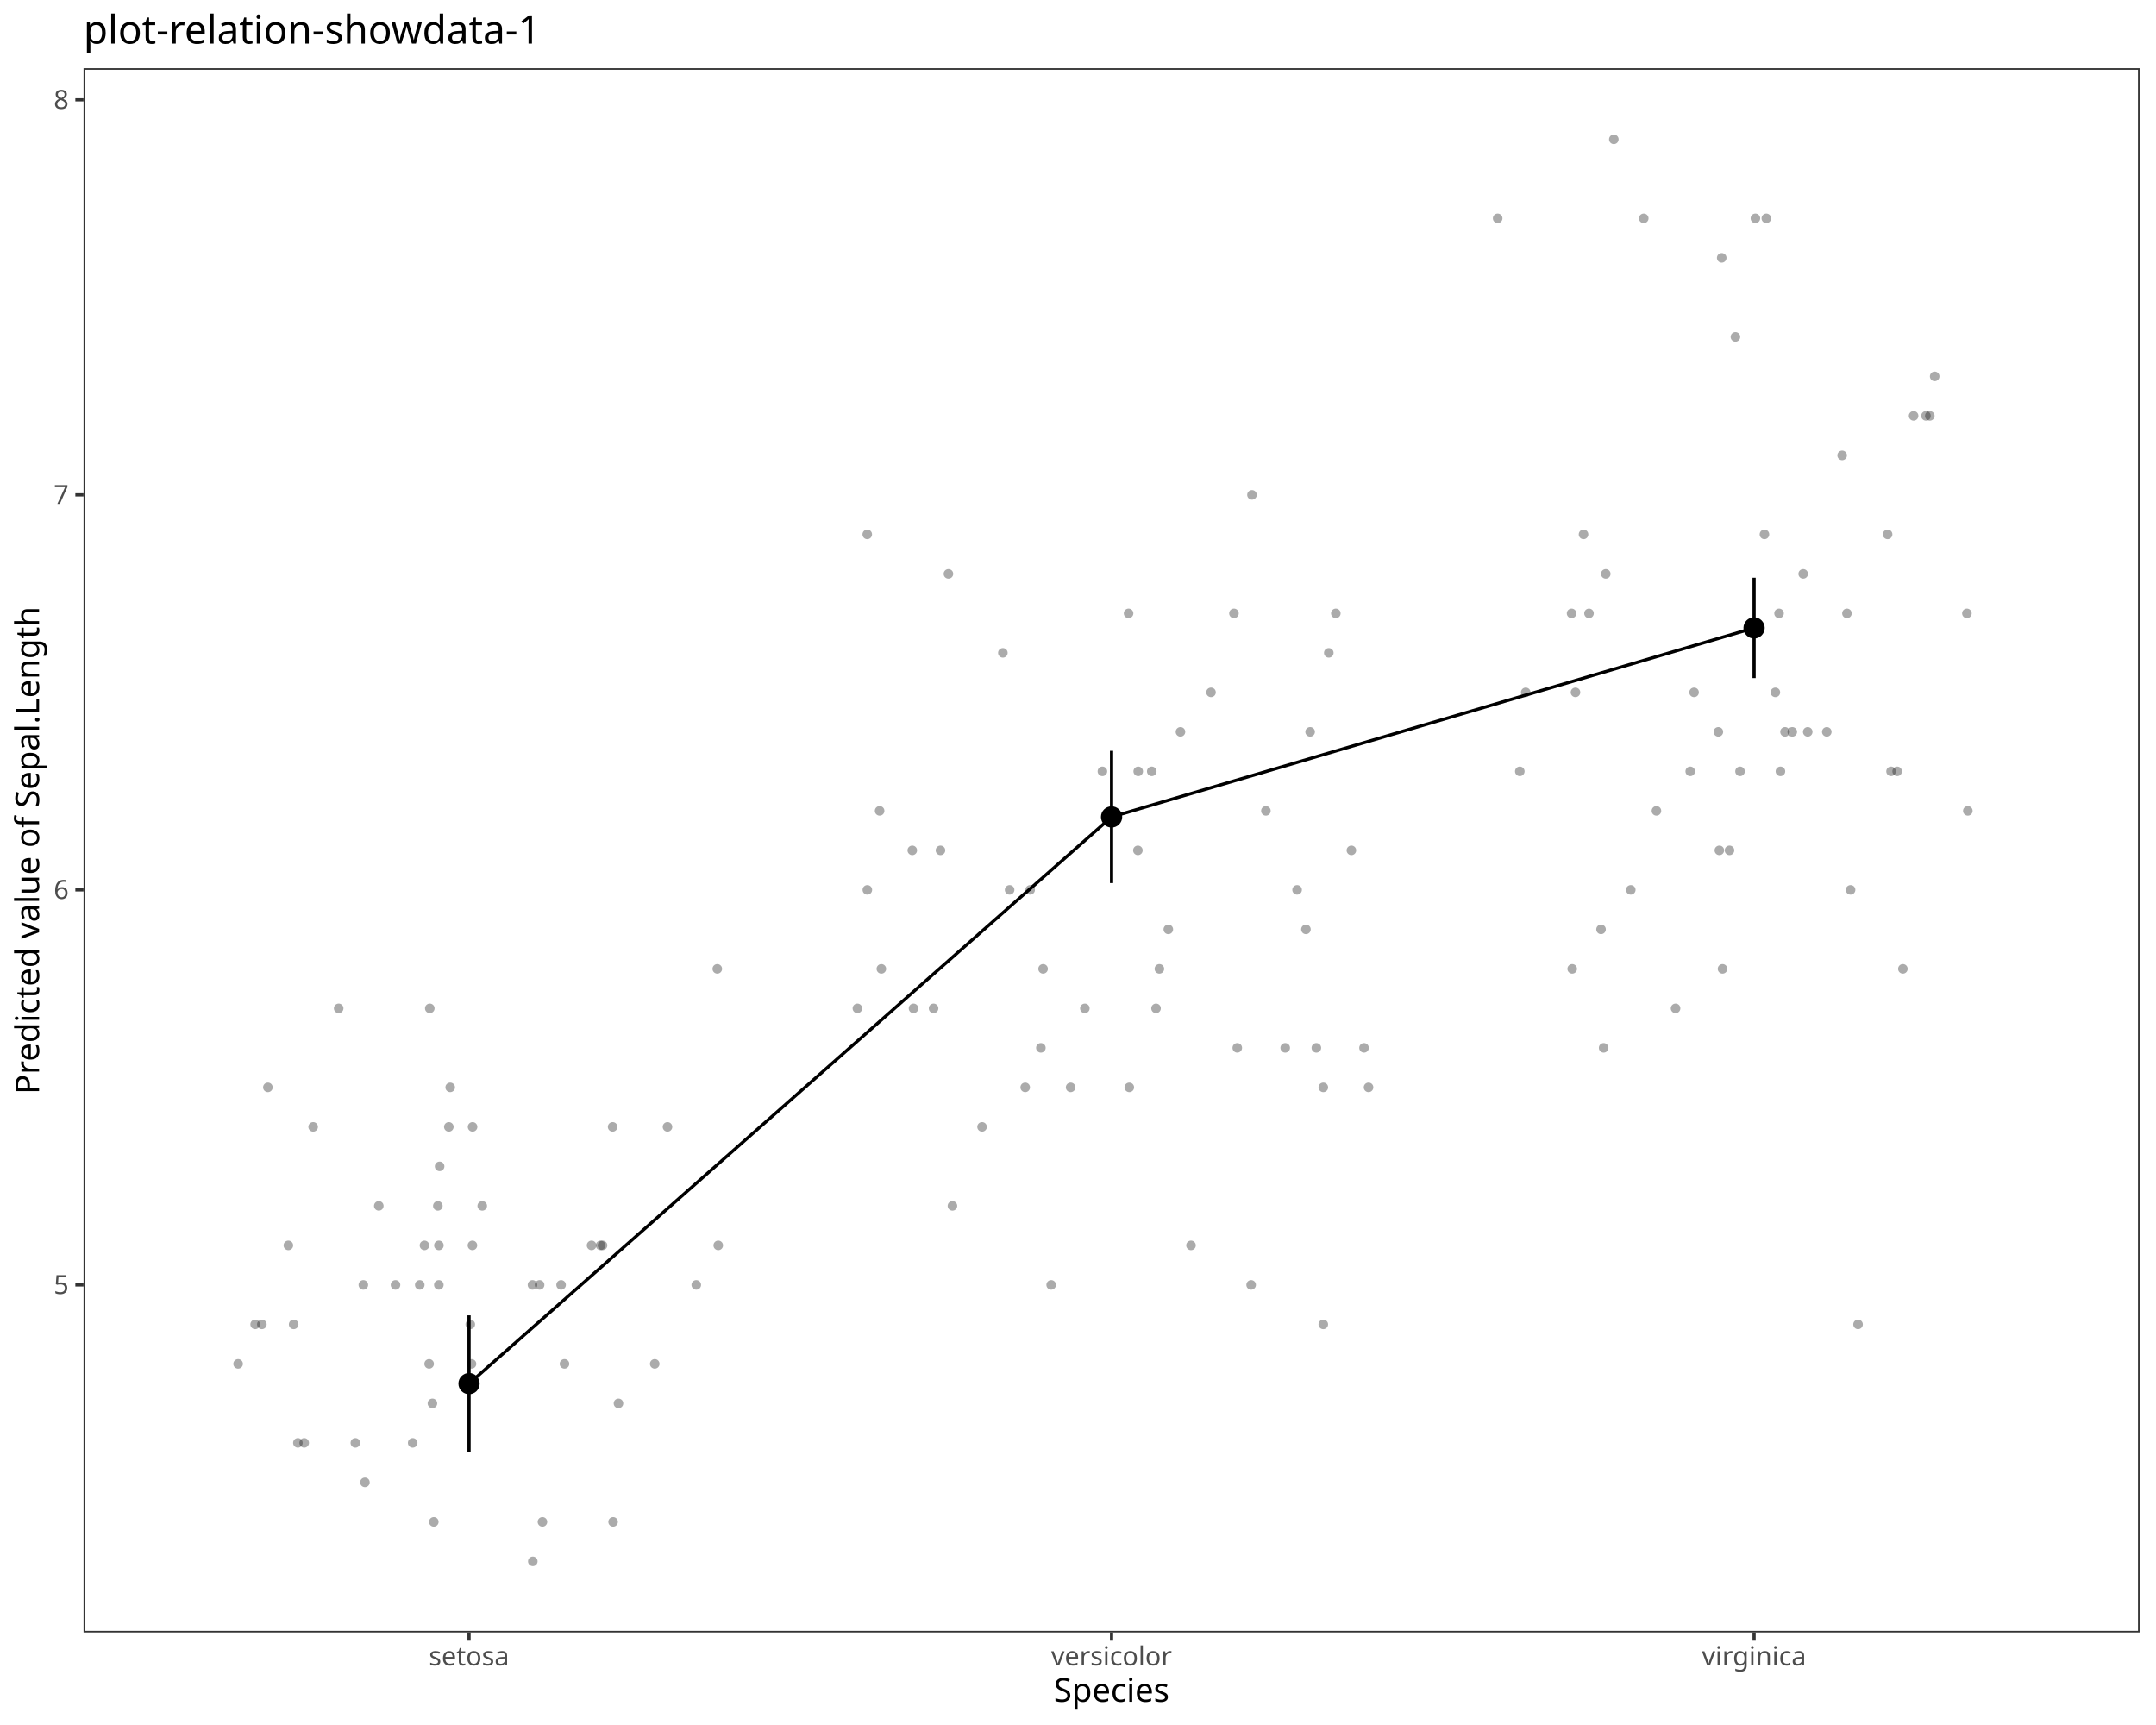
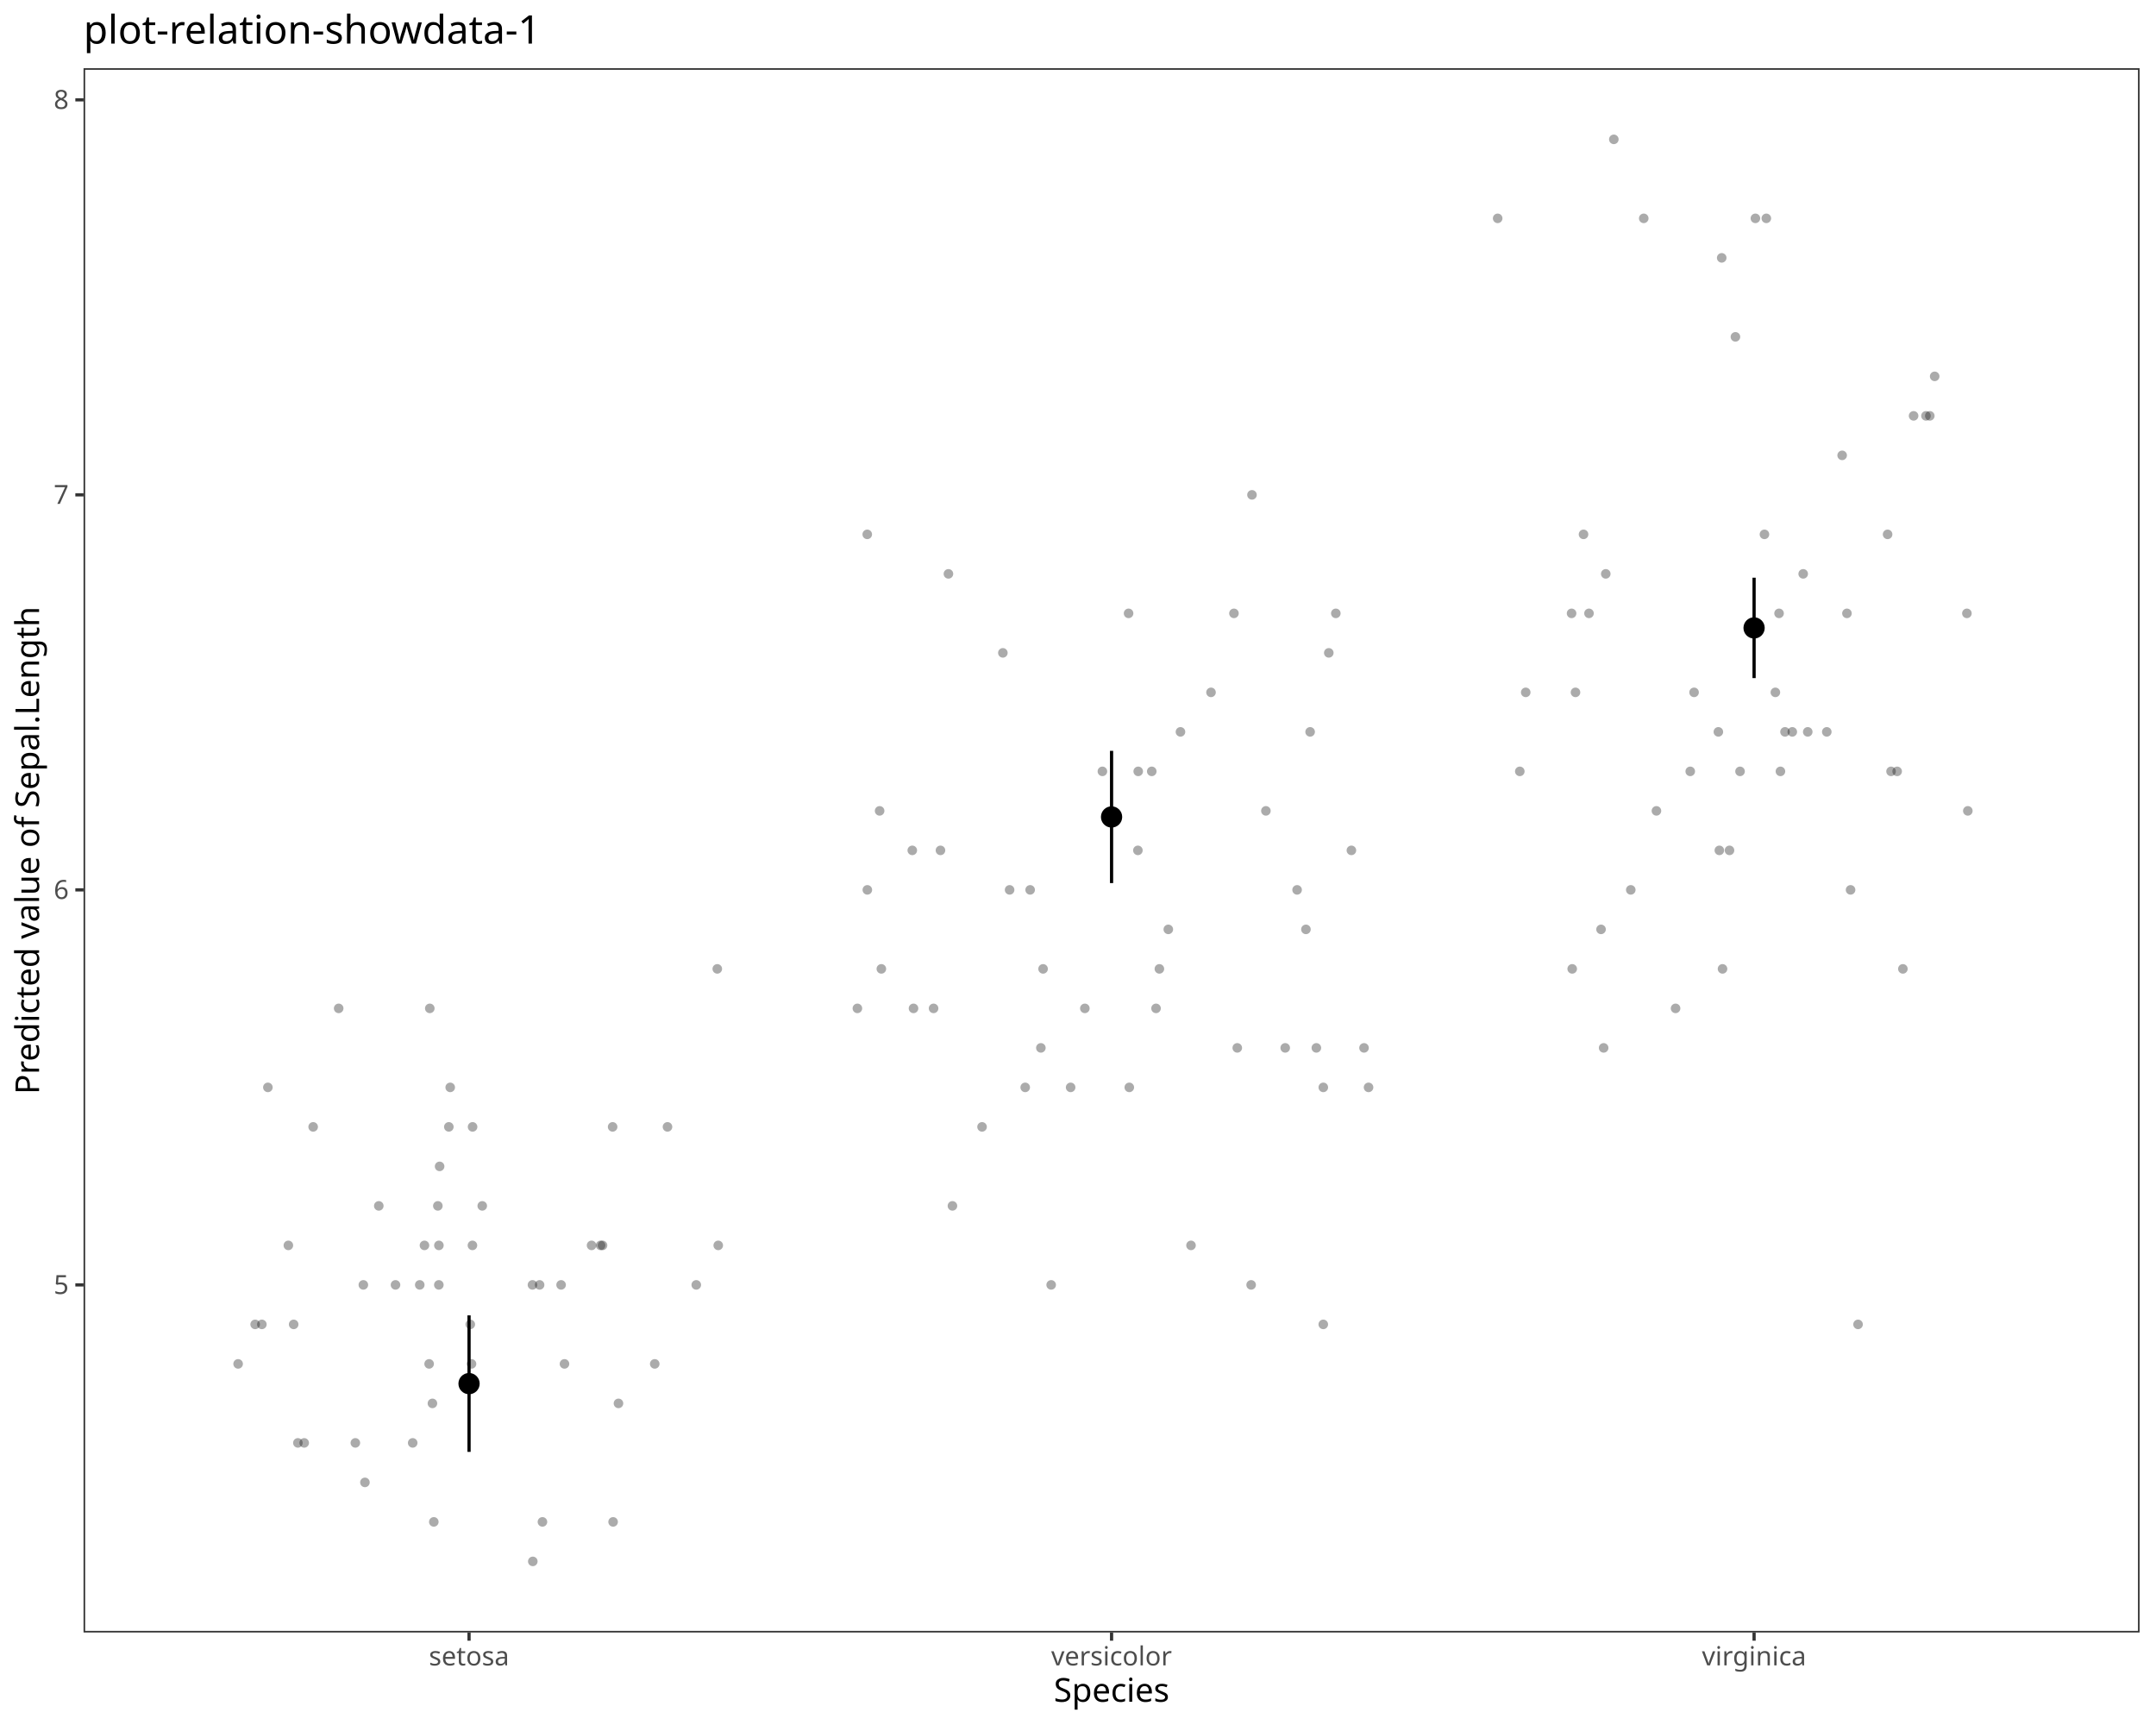
<svg xmlns="http://www.w3.org/2000/svg" class="svglite" data-engine-version="2.0" width="720.00pt" height="576.00pt" viewBox="0 0 720.00 576.00">
  <defs>
    <style type="text/css">
    .svglite line, .svglite polyline, .svglite polygon, .svglite path, .svglite rect, .svglite circle {
      fill: none;
      stroke: #000000;
      stroke-linecap: round;
      stroke-linejoin: round;
      stroke-miterlimit: 10.00;
    }
  </style>
  </defs>
  <rect width="100%" height="100%" style="stroke: none; fill: #FFFFFF;" />
  <defs>
    <clipPath id="cpMC4wMHw3MjAuMDB8MC4wMHw1NzYuMDA=">
      <rect x="0.00" y="0.00" width="720.00" height="576.00" />
    </clipPath>
  </defs>
  <g clip-path="url(#cpMC4wMHw3MjAuMDB8MC4wMHw1NzYuMDA=)">
    <rect x="-0" y="0.00" width="720.00" height="576.00" style="stroke-width: 1.07; stroke: #FFFFFF; fill: #FFFFFF;" />
  </g>
  <defs>
    <clipPath id="cpMjcuOTB8NzE0LjUyfDIyLjc4fDU0NS4xMQ==">
      <rect x="27.90" y="22.78" width="686.62" height="522.33" />
    </clipPath>
  </defs>
  <g clip-path="url(#cpMjcuOTB8NzE0LjUyfDIyLjc4fDU0NS4xMQ==)">
    <rect x="27.90" y="22.78" width="686.62" height="522.33" style="stroke-width: 1.07; stroke: none; fill: #FFFFFF;" />
    <circle cx="146.57" cy="415.85" r="1.60" style="stroke-width: 0.00; stroke: none; fill: #000000; fill-opacity: 0.33;" />
    <circle cx="157.05" cy="442.23" r="1.60" style="stroke-width: 0.00; stroke: none; fill: #000000; fill-opacity: 0.33;" />
    <circle cx="206.54" cy="468.61" r="1.60" style="stroke-width: 0.00; stroke: none; fill: #000000; fill-opacity: 0.33;" />
    <circle cx="99.48" cy="481.80" r="1.60" style="stroke-width: 0.00; stroke: none; fill: #000000; fill-opacity: 0.33;" />
    <circle cx="187.38" cy="429.04" r="1.60" style="stroke-width: 0.00; stroke: none; fill: #000000; fill-opacity: 0.33;" />
    <circle cx="157.82" cy="376.28" r="1.60" style="stroke-width: 0.00; stroke: none; fill: #000000; fill-opacity: 0.33;" />
    <circle cx="137.82" cy="481.80" r="1.60" style="stroke-width: 0.00; stroke: none; fill: #000000; fill-opacity: 0.33;" />
    <circle cx="180.20" cy="429.04" r="1.60" style="stroke-width: 0.00; stroke: none; fill: #000000; fill-opacity: 0.33;" />
    <circle cx="181.15" cy="508.18" r="1.60" style="stroke-width: 0.00; stroke: none; fill: #000000; fill-opacity: 0.33;" />
    <circle cx="85.21" cy="442.23" r="1.60" style="stroke-width: 0.00; stroke: none; fill: #000000; fill-opacity: 0.33;" />
    <circle cx="204.59" cy="376.28" r="1.60" style="stroke-width: 0.00; stroke: none; fill: #000000; fill-opacity: 0.33;" />
    <circle cx="79.52" cy="455.42" r="1.60" style="stroke-width: 0.00; stroke: none; fill: #000000; fill-opacity: 0.33;" />
    <circle cx="218.65" cy="455.42" r="1.60" style="stroke-width: 0.00; stroke: none; fill: #000000; fill-opacity: 0.33;" />
    <circle cx="177.93" cy="521.37" r="1.60" style="stroke-width: 0.00; stroke: none; fill: #000000; fill-opacity: 0.33;" />
    <circle cx="239.54" cy="323.52" r="1.60" style="stroke-width: 0.00; stroke: none; fill: #000000; fill-opacity: 0.33;" />
    <circle cx="113.10" cy="336.71" r="1.60" style="stroke-width: 0.00; stroke: none; fill: #000000; fill-opacity: 0.33;" />
    <circle cx="222.91" cy="376.28" r="1.60" style="stroke-width: 0.00; stroke: none; fill: #000000; fill-opacity: 0.33;" />
    <circle cx="157.77" cy="415.85" r="1.60" style="stroke-width: 0.00; stroke: none; fill: #000000; fill-opacity: 0.33;" />
    <circle cx="143.53" cy="336.71" r="1.60" style="stroke-width: 0.00; stroke: none; fill: #000000; fill-opacity: 0.33;" />
    <circle cx="197.55" cy="415.85" r="1.60" style="stroke-width: 0.00; stroke: none; fill: #000000; fill-opacity: 0.33;" />
    <circle cx="149.89" cy="376.28" r="1.60" style="stroke-width: 0.00; stroke: none; fill: #000000; fill-opacity: 0.33;" />
    <circle cx="201.22" cy="415.85" r="1.60" style="stroke-width: 0.00; stroke: none; fill: #000000; fill-opacity: 0.33;" />
    <circle cx="101.59" cy="481.80" r="1.60" style="stroke-width: 0.00; stroke: none; fill: #000000; fill-opacity: 0.33;" />
    <circle cx="239.86" cy="415.85" r="1.60" style="stroke-width: 0.00; stroke: none; fill: #000000; fill-opacity: 0.33;" />
    <circle cx="143.31" cy="455.42" r="1.60" style="stroke-width: 0.00; stroke: none; fill: #000000; fill-opacity: 0.33;" />
    <circle cx="232.52" cy="429.04" r="1.60" style="stroke-width: 0.00; stroke: none; fill: #000000; fill-opacity: 0.33;" />
    <circle cx="146.55" cy="429.04" r="1.60" style="stroke-width: 0.00; stroke: none; fill: #000000; fill-opacity: 0.33;" />
    <circle cx="146.22" cy="402.66" r="1.60" style="stroke-width: 0.00; stroke: none; fill: #000000; fill-opacity: 0.33;" />
    <circle cx="126.50" cy="402.66" r="1.60" style="stroke-width: 0.00; stroke: none; fill: #000000; fill-opacity: 0.33;" />
    <circle cx="144.41" cy="468.61" r="1.60" style="stroke-width: 0.00; stroke: none; fill: #000000; fill-opacity: 0.33;" />
    <circle cx="157.46" cy="455.42" r="1.60" style="stroke-width: 0.00; stroke: none; fill: #000000; fill-opacity: 0.33;" />
    <circle cx="104.58" cy="376.28" r="1.60" style="stroke-width: 0.00; stroke: none; fill: #000000; fill-opacity: 0.33;" />
    <circle cx="161.05" cy="402.66" r="1.60" style="stroke-width: 0.00; stroke: none; fill: #000000; fill-opacity: 0.33;" />
    <circle cx="89.46" cy="363.09" r="1.60" style="stroke-width: 0.00; stroke: none; fill: #000000; fill-opacity: 0.33;" />
    <circle cx="98.07" cy="442.23" r="1.60" style="stroke-width: 0.00; stroke: none; fill: #000000; fill-opacity: 0.33;" />
    <circle cx="121.34" cy="429.04" r="1.60" style="stroke-width: 0.00; stroke: none; fill: #000000; fill-opacity: 0.33;" />
    <circle cx="150.35" cy="363.09" r="1.60" style="stroke-width: 0.00; stroke: none; fill: #000000; fill-opacity: 0.33;" />
    <circle cx="87.45" cy="442.23" r="1.60" style="stroke-width: 0.00; stroke: none; fill: #000000; fill-opacity: 0.33;" />
    <circle cx="144.87" cy="508.18" r="1.60" style="stroke-width: 0.00; stroke: none; fill: #000000; fill-opacity: 0.33;" />
    <circle cx="141.75" cy="415.85" r="1.60" style="stroke-width: 0.00; stroke: none; fill: #000000; fill-opacity: 0.33;" />
    <circle cx="140.18" cy="429.04" r="1.60" style="stroke-width: 0.00; stroke: none; fill: #000000; fill-opacity: 0.33;" />
    <circle cx="121.87" cy="494.99" r="1.60" style="stroke-width: 0.00; stroke: none; fill: #000000; fill-opacity: 0.33;" />
    <circle cx="204.75" cy="508.18" r="1.60" style="stroke-width: 0.00; stroke: none; fill: #000000; fill-opacity: 0.33;" />
    <circle cx="132.08" cy="429.04" r="1.60" style="stroke-width: 0.00; stroke: none; fill: #000000; fill-opacity: 0.33;" />
    <circle cx="200.57" cy="415.85" r="1.60" style="stroke-width: 0.00; stroke: none; fill: #000000; fill-opacity: 0.33;" />
    <circle cx="188.51" cy="455.42" r="1.60" style="stroke-width: 0.00; stroke: none; fill: #000000; fill-opacity: 0.33;" />
    <circle cx="96.30" cy="415.85" r="1.60" style="stroke-width: 0.00; stroke: none; fill: #000000; fill-opacity: 0.33;" />
    <circle cx="118.67" cy="481.80" r="1.60" style="stroke-width: 0.00; stroke: none; fill: #000000; fill-opacity: 0.33;" />
    <circle cx="146.81" cy="389.47" r="1.60" style="stroke-width: 0.00; stroke: none; fill: #000000; fill-opacity: 0.33;" />
    <circle cx="177.82" cy="429.04" r="1.60" style="stroke-width: 0.00; stroke: none; fill: #000000; fill-opacity: 0.33;" />
    <circle cx="418.10" cy="165.24" r="1.60" style="stroke-width: 0.00; stroke: none; fill: #000000; fill-opacity: 0.33;" />
    <circle cx="437.52" cy="244.38" r="1.60" style="stroke-width: 0.00; stroke: none; fill: #000000; fill-opacity: 0.33;" />
    <circle cx="289.62" cy="178.43" r="1.60" style="stroke-width: 0.00; stroke: none; fill: #000000; fill-opacity: 0.33;" />
    <circle cx="441.92" cy="363.09" r="1.60" style="stroke-width: 0.00; stroke: none; fill: #000000; fill-opacity: 0.33;" />
    <circle cx="404.42" cy="231.19" r="1.60" style="stroke-width: 0.00; stroke: none; fill: #000000; fill-opacity: 0.33;" />
    <circle cx="362.29" cy="336.71" r="1.60" style="stroke-width: 0.00; stroke: none; fill: #000000; fill-opacity: 0.33;" />
    <circle cx="368.15" cy="257.57" r="1.60" style="stroke-width: 0.00; stroke: none; fill: #000000; fill-opacity: 0.33;" />
    <circle cx="441.91" cy="442.23" r="1.60" style="stroke-width: 0.00; stroke: none; fill: #000000; fill-opacity: 0.33;" />
    <circle cx="443.75" cy="218.00" r="1.60" style="stroke-width: 0.00; stroke: none; fill: #000000; fill-opacity: 0.33;" />
    <circle cx="318.07" cy="402.66" r="1.60" style="stroke-width: 0.00; stroke: none; fill: #000000; fill-opacity: 0.33;" />
    <circle cx="351.04" cy="429.04" r="1.60" style="stroke-width: 0.00; stroke: none; fill: #000000; fill-opacity: 0.33;" />
    <circle cx="390.16" cy="310.33" r="1.60" style="stroke-width: 0.00; stroke: none; fill: #000000; fill-opacity: 0.33;" />
    <circle cx="289.65" cy="297.14" r="1.60" style="stroke-width: 0.00; stroke: none; fill: #000000; fill-opacity: 0.33;" />
    <circle cx="380.00" cy="283.95" r="1.60" style="stroke-width: 0.00; stroke: none; fill: #000000; fill-opacity: 0.33;" />
    <circle cx="347.60" cy="349.90" r="1.60" style="stroke-width: 0.00; stroke: none; fill: #000000; fill-opacity: 0.33;" />
    <circle cx="412.08" cy="204.81" r="1.60" style="stroke-width: 0.00; stroke: none; fill: #000000; fill-opacity: 0.33;" />
    <circle cx="429.20" cy="349.90" r="1.60" style="stroke-width: 0.00; stroke: none; fill: #000000; fill-opacity: 0.33;" />
    <circle cx="294.33" cy="323.52" r="1.60" style="stroke-width: 0.00; stroke: none; fill: #000000; fill-opacity: 0.33;" />
    <circle cx="422.75" cy="270.76" r="1.60" style="stroke-width: 0.00; stroke: none; fill: #000000; fill-opacity: 0.33;" />
    <circle cx="439.60" cy="349.90" r="1.60" style="stroke-width: 0.00; stroke: none; fill: #000000; fill-opacity: 0.33;" />
    <circle cx="436.12" cy="310.33" r="1.60" style="stroke-width: 0.00; stroke: none; fill: #000000; fill-opacity: 0.33;" />
    <circle cx="314.07" cy="283.95" r="1.60" style="stroke-width: 0.00; stroke: none; fill: #000000; fill-opacity: 0.33;" />
    <circle cx="384.63" cy="257.57" r="1.60" style="stroke-width: 0.00; stroke: none; fill: #000000; fill-opacity: 0.33;" />
    <circle cx="451.30" cy="283.95" r="1.60" style="stroke-width: 0.00; stroke: none; fill: #000000; fill-opacity: 0.33;" />
    <circle cx="394.22" cy="244.38" r="1.60" style="stroke-width: 0.00; stroke: none; fill: #000000; fill-opacity: 0.33;" />
    <circle cx="334.91" cy="218.00" r="1.60" style="stroke-width: 0.00; stroke: none; fill: #000000; fill-opacity: 0.33;" />
    <circle cx="316.73" cy="191.62" r="1.60" style="stroke-width: 0.00; stroke: none; fill: #000000; fill-opacity: 0.33;" />
    <circle cx="446.10" cy="204.81" r="1.60" style="stroke-width: 0.00; stroke: none; fill: #000000; fill-opacity: 0.33;" />
    <circle cx="344.02" cy="297.14" r="1.60" style="stroke-width: 0.00; stroke: none; fill: #000000; fill-opacity: 0.33;" />
    <circle cx="386.06" cy="336.71" r="1.60" style="stroke-width: 0.00; stroke: none; fill: #000000; fill-opacity: 0.33;" />
    <circle cx="342.37" cy="363.09" r="1.60" style="stroke-width: 0.00; stroke: none; fill: #000000; fill-opacity: 0.33;" />
    <circle cx="357.54" cy="363.09" r="1.60" style="stroke-width: 0.00; stroke: none; fill: #000000; fill-opacity: 0.33;" />
    <circle cx="348.34" cy="323.52" r="1.60" style="stroke-width: 0.00; stroke: none; fill: #000000; fill-opacity: 0.33;" />
    <circle cx="337.16" cy="297.14" r="1.60" style="stroke-width: 0.00; stroke: none; fill: #000000; fill-opacity: 0.33;" />
    <circle cx="327.96" cy="376.28" r="1.60" style="stroke-width: 0.00; stroke: none; fill: #000000; fill-opacity: 0.33;" />
    <circle cx="433.17" cy="297.14" r="1.60" style="stroke-width: 0.00; stroke: none; fill: #000000; fill-opacity: 0.33;" />
    <circle cx="376.89" cy="204.81" r="1.60" style="stroke-width: 0.00; stroke: none; fill: #000000; fill-opacity: 0.33;" />
    <circle cx="380.11" cy="257.57" r="1.60" style="stroke-width: 0.00; stroke: none; fill: #000000; fill-opacity: 0.33;" />
    <circle cx="413.19" cy="349.90" r="1.60" style="stroke-width: 0.00; stroke: none; fill: #000000; fill-opacity: 0.33;" />
    <circle cx="457.03" cy="363.09" r="1.60" style="stroke-width: 0.00; stroke: none; fill: #000000; fill-opacity: 0.33;" />
    <circle cx="377.13" cy="363.09" r="1.60" style="stroke-width: 0.00; stroke: none; fill: #000000; fill-opacity: 0.33;" />
    <circle cx="304.66" cy="283.95" r="1.60" style="stroke-width: 0.00; stroke: none; fill: #000000; fill-opacity: 0.33;" />
    <circle cx="387.18" cy="323.52" r="1.60" style="stroke-width: 0.00; stroke: none; fill: #000000; fill-opacity: 0.33;" />
    <circle cx="417.82" cy="429.04" r="1.60" style="stroke-width: 0.00; stroke: none; fill: #000000; fill-opacity: 0.33;" />
    <circle cx="455.52" cy="349.90" r="1.60" style="stroke-width: 0.00; stroke: none; fill: #000000; fill-opacity: 0.33;" />
    <circle cx="305.07" cy="336.71" r="1.60" style="stroke-width: 0.00; stroke: none; fill: #000000; fill-opacity: 0.33;" />
    <circle cx="311.77" cy="336.71" r="1.60" style="stroke-width: 0.00; stroke: none; fill: #000000; fill-opacity: 0.33;" />
    <circle cx="293.75" cy="270.76" r="1.60" style="stroke-width: 0.00; stroke: none; fill: #000000; fill-opacity: 0.33;" />
    <circle cx="397.74" cy="415.85" r="1.60" style="stroke-width: 0.00; stroke: none; fill: #000000; fill-opacity: 0.33;" />
    <circle cx="286.33" cy="336.71" r="1.60" style="stroke-width: 0.00; stroke: none; fill: #000000; fill-opacity: 0.33;" />
    <circle cx="564.46" cy="257.57" r="1.60" style="stroke-width: 0.00; stroke: none; fill: #000000; fill-opacity: 0.33;" />
    <circle cx="525.04" cy="323.52" r="1.60" style="stroke-width: 0.00; stroke: none; fill: #000000; fill-opacity: 0.33;" />
    <circle cx="615.19" cy="152.05" r="1.60" style="stroke-width: 0.00; stroke: none; fill: #000000; fill-opacity: 0.33;" />
    <circle cx="581.09" cy="257.57" r="1.60" style="stroke-width: 0.00; stroke: none; fill: #000000; fill-opacity: 0.33;" />
    <circle cx="592.89" cy="231.19" r="1.60" style="stroke-width: 0.00; stroke: none; fill: #000000; fill-opacity: 0.33;" />
    <circle cx="574.97" cy="86.10" r="1.60" style="stroke-width: 0.00; stroke: none; fill: #000000; fill-opacity: 0.33;" />
    <circle cx="620.50" cy="442.23" r="1.60" style="stroke-width: 0.00; stroke: none; fill: #000000; fill-opacity: 0.33;" />
    <circle cx="646.09" cy="125.67" r="1.60" style="stroke-width: 0.00; stroke: none; fill: #000000; fill-opacity: 0.33;" />
    <circle cx="524.83" cy="204.81" r="1.60" style="stroke-width: 0.00; stroke: none; fill: #000000; fill-opacity: 0.33;" />
    <circle cx="643.18" cy="138.86" r="1.60" style="stroke-width: 0.00; stroke: none; fill: #000000; fill-opacity: 0.33;" />
    <circle cx="565.74" cy="231.19" r="1.60" style="stroke-width: 0.00; stroke: none; fill: #000000; fill-opacity: 0.33;" />
    <circle cx="596.11" cy="244.38" r="1.60" style="stroke-width: 0.00; stroke: none; fill: #000000; fill-opacity: 0.33;" />
    <circle cx="536.25" cy="191.62" r="1.60" style="stroke-width: 0.00; stroke: none; fill: #000000; fill-opacity: 0.33;" />
    <circle cx="559.56" cy="336.71" r="1.60" style="stroke-width: 0.00; stroke: none; fill: #000000; fill-opacity: 0.33;" />
    <circle cx="635.47" cy="323.52" r="1.60" style="stroke-width: 0.00; stroke: none; fill: #000000; fill-opacity: 0.33;" />
    <circle cx="610.06" cy="244.38" r="1.60" style="stroke-width: 0.00; stroke: none; fill: #000000; fill-opacity: 0.33;" />
    <circle cx="509.52" cy="231.19" r="1.60" style="stroke-width: 0.00; stroke: none; fill: #000000; fill-opacity: 0.33;" />
    <circle cx="500.15" cy="72.91" r="1.60" style="stroke-width: 0.00; stroke: none; fill: #000000; fill-opacity: 0.33;" />
    <circle cx="548.93" cy="72.91" r="1.60" style="stroke-width: 0.00; stroke: none; fill: #000000; fill-opacity: 0.33;" />
    <circle cx="618.00" cy="297.14" r="1.60" style="stroke-width: 0.00; stroke: none; fill: #000000; fill-opacity: 0.33;" />
    <circle cx="589.24" cy="178.43" r="1.60" style="stroke-width: 0.00; stroke: none; fill: #000000; fill-opacity: 0.33;" />
    <circle cx="535.54" cy="349.90" r="1.60" style="stroke-width: 0.00; stroke: none; fill: #000000; fill-opacity: 0.33;" />
    <circle cx="589.87" cy="72.91" r="1.60" style="stroke-width: 0.00; stroke: none; fill: #000000; fill-opacity: 0.33;" />
    <circle cx="631.52" cy="257.57" r="1.60" style="stroke-width: 0.00; stroke: none; fill: #000000; fill-opacity: 0.33;" />
    <circle cx="616.79" cy="204.81" r="1.60" style="stroke-width: 0.00; stroke: none; fill: #000000; fill-opacity: 0.33;" />
    <circle cx="639.05" cy="138.86" r="1.60" style="stroke-width: 0.00; stroke: none; fill: #000000; fill-opacity: 0.33;" />
    <circle cx="553.17" cy="270.76" r="1.60" style="stroke-width: 0.00; stroke: none; fill: #000000; fill-opacity: 0.33;" />
    <circle cx="574.18" cy="283.95" r="1.60" style="stroke-width: 0.00; stroke: none; fill: #000000; fill-opacity: 0.33;" />
    <circle cx="603.70" cy="244.38" r="1.60" style="stroke-width: 0.00; stroke: none; fill: #000000; fill-opacity: 0.33;" />
    <circle cx="644.46" cy="138.86" r="1.60" style="stroke-width: 0.00; stroke: none; fill: #000000; fill-opacity: 0.33;" />
    <circle cx="579.55" cy="112.48" r="1.60" style="stroke-width: 0.00; stroke: none; fill: #000000; fill-opacity: 0.33;" />
    <circle cx="538.94" cy="46.53" r="1.60" style="stroke-width: 0.00; stroke: none; fill: #000000; fill-opacity: 0.33;" />
    <circle cx="573.85" cy="244.38" r="1.60" style="stroke-width: 0.00; stroke: none; fill: #000000; fill-opacity: 0.33;" />
    <circle cx="507.54" cy="257.57" r="1.60" style="stroke-width: 0.00; stroke: none; fill: #000000; fill-opacity: 0.33;" />
    <circle cx="577.57" cy="283.95" r="1.60" style="stroke-width: 0.00; stroke: none; fill: #000000; fill-opacity: 0.33;" />
    <circle cx="586.22" cy="72.91" r="1.60" style="stroke-width: 0.00; stroke: none; fill: #000000; fill-opacity: 0.33;" />
    <circle cx="633.56" cy="257.57" r="1.60" style="stroke-width: 0.00; stroke: none; fill: #000000; fill-opacity: 0.33;" />
    <circle cx="598.54" cy="244.38" r="1.60" style="stroke-width: 0.00; stroke: none; fill: #000000; fill-opacity: 0.33;" />
    <circle cx="544.60" cy="297.14" r="1.60" style="stroke-width: 0.00; stroke: none; fill: #000000; fill-opacity: 0.33;" />
    <circle cx="630.37" cy="178.43" r="1.60" style="stroke-width: 0.00; stroke: none; fill: #000000; fill-opacity: 0.33;" />
    <circle cx="594.12" cy="204.81" r="1.60" style="stroke-width: 0.00; stroke: none; fill: #000000; fill-opacity: 0.33;" />
    <circle cx="528.82" cy="178.43" r="1.60" style="stroke-width: 0.00; stroke: none; fill: #000000; fill-opacity: 0.33;" />
    <circle cx="575.24" cy="323.52" r="1.60" style="stroke-width: 0.00; stroke: none; fill: #000000; fill-opacity: 0.33;" />
    <circle cx="602.18" cy="191.62" r="1.60" style="stroke-width: 0.00; stroke: none; fill: #000000; fill-opacity: 0.33;" />
    <circle cx="530.65" cy="204.81" r="1.60" style="stroke-width: 0.00; stroke: none; fill: #000000; fill-opacity: 0.33;" />
    <circle cx="656.85" cy="204.81" r="1.60" style="stroke-width: 0.00; stroke: none; fill: #000000; fill-opacity: 0.33;" />
    <circle cx="594.58" cy="257.57" r="1.60" style="stroke-width: 0.00; stroke: none; fill: #000000; fill-opacity: 0.33;" />
    <circle cx="526.14" cy="231.19" r="1.60" style="stroke-width: 0.00; stroke: none; fill: #000000; fill-opacity: 0.33;" />
    <circle cx="657.16" cy="270.76" r="1.60" style="stroke-width: 0.00; stroke: none; fill: #000000; fill-opacity: 0.33;" />
    <circle cx="534.67" cy="310.33" r="1.60" style="stroke-width: 0.00; stroke: none; fill: #000000; fill-opacity: 0.33;" />
-     <polyline points="156.64,462.01 371.21,272.79 585.78,209.67 " style="stroke-width: 1.07; stroke-linecap: butt;" />
    <line x1="156.64" y1="484.80" x2="156.64" y2="439.22" style="stroke-width: 1.07; stroke-linecap: butt;" />
    <line x1="371.21" y1="294.88" x2="371.21" y2="250.71" style="stroke-width: 1.07; stroke-linecap: butt;" />
    <line x1="585.78" y1="226.43" x2="585.78" y2="192.91" style="stroke-width: 1.07; stroke-linecap: butt;" />
    <circle cx="156.64" cy="462.01" r="2.84" style="stroke-width: 1.42; fill: #000000;" />
    <circle cx="371.21" cy="272.79" r="2.84" style="stroke-width: 1.42; fill: #000000;" />
    <circle cx="585.78" cy="209.67" r="2.84" style="stroke-width: 1.42; fill: #000000;" />
    <rect x="27.90" y="22.78" width="686.62" height="522.33" style="stroke-width: 1.07; stroke: #333333;" />
  </g>
  <g clip-path="url(#cpMC4wMHw3MjAuMDB8MC4wMHw1NzYuMDA=)">
    <text x="22.97" y="432.07" text-anchor="end" style="font-size: 8.80px; fill: #4D4D4D; font-family: sans;" textLength="4.89px" lengthAdjust="spacingAndGlyphs">5</text>
    <text x="22.97" y="300.17" text-anchor="end" style="font-size: 8.80px; fill: #4D4D4D; font-family: sans;" textLength="4.89px" lengthAdjust="spacingAndGlyphs">6</text>
    <text x="22.97" y="168.26" text-anchor="end" style="font-size: 8.80px; fill: #4D4D4D; font-family: sans;" textLength="4.89px" lengthAdjust="spacingAndGlyphs">7</text>
    <text x="22.97" y="36.36" text-anchor="end" style="font-size: 8.80px; fill: #4D4D4D; font-family: sans;" textLength="4.89px" lengthAdjust="spacingAndGlyphs">8</text>
    <polyline points="25.16,429.04 27.90,429.04 " style="stroke-width: 1.07; stroke: #333333; stroke-linecap: butt;" />
    <polyline points="25.16,297.14 27.90,297.14 " style="stroke-width: 1.07; stroke: #333333; stroke-linecap: butt;" />
    <polyline points="25.16,165.24 27.90,165.24 " style="stroke-width: 1.07; stroke: #333333; stroke-linecap: butt;" />
    <polyline points="25.16,33.34 27.90,33.34 " style="stroke-width: 1.07; stroke: #333333; stroke-linecap: butt;" />
    <polyline points="156.64,547.85 156.64,545.11 " style="stroke-width: 1.07; stroke: #333333; stroke-linecap: butt;" />
    <polyline points="371.21,547.85 371.21,545.11 " style="stroke-width: 1.07; stroke: #333333; stroke-linecap: butt;" />
    <polyline points="585.78,547.85 585.78,545.11 " style="stroke-width: 1.07; stroke: #333333; stroke-linecap: butt;" />
    <text x="156.64" y="556.10" text-anchor="middle" style="font-size: 8.80px; fill: #4D4D4D; font-family: sans;" textLength="25.94px" lengthAdjust="spacingAndGlyphs">setosa</text>
    <text x="371.21" y="556.10" text-anchor="middle" style="font-size: 8.80px; fill: #4D4D4D; font-family: sans;" textLength="37.66px" lengthAdjust="spacingAndGlyphs">versicolor</text>
    <text x="585.78" y="556.10" text-anchor="middle" style="font-size: 8.80px; fill: #4D4D4D; font-family: sans;" textLength="32.28px" lengthAdjust="spacingAndGlyphs">virginica</text>
    <text x="371.21" y="568.24" text-anchor="middle" style="font-size: 11.00px; font-family: sans;" textLength="39.14px" lengthAdjust="spacingAndGlyphs">Species</text>
    <text transform="translate(13.05,283.95) rotate(-90)" text-anchor="middle" style="font-size: 11.00px; font-family: sans;" textLength="155.96px" lengthAdjust="spacingAndGlyphs">Predicted value of Sepal.Length</text>
    <text x="27.90" y="14.56" style="font-size: 13.20px; font-family: sans;" textLength="141.62px" lengthAdjust="spacingAndGlyphs">plot-relation-showdata-1</text>
  </g>
</svg>
